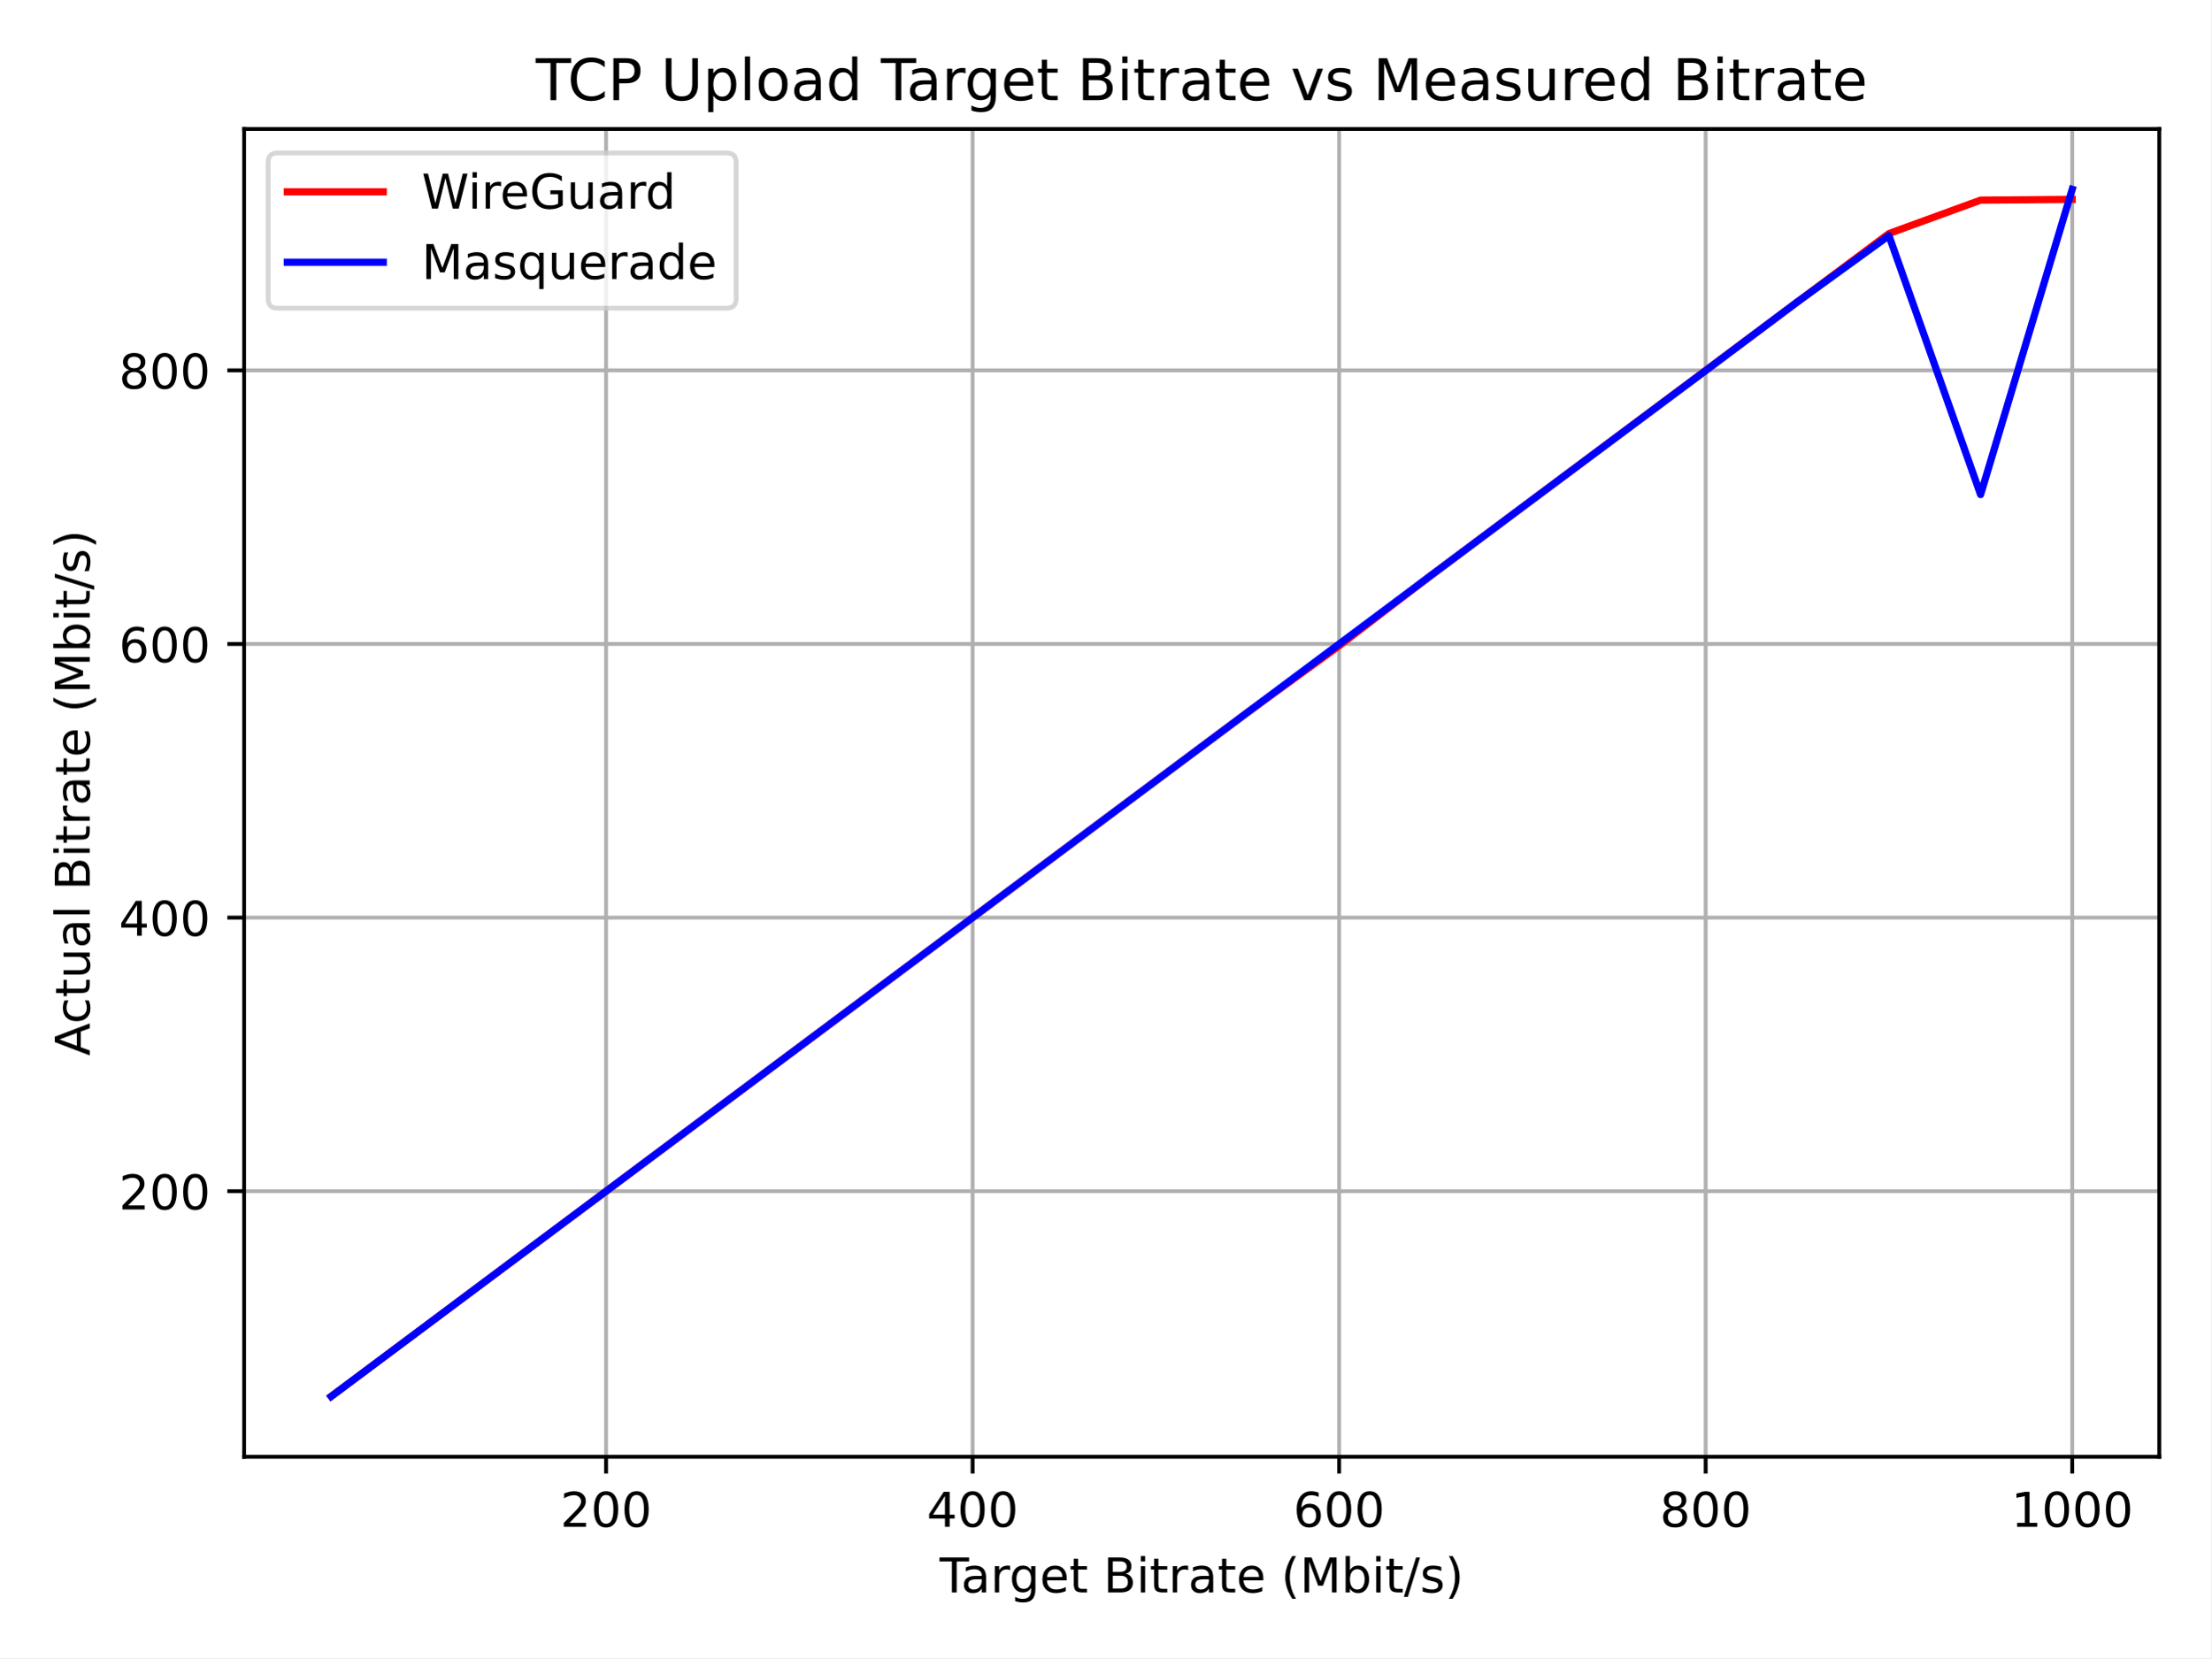
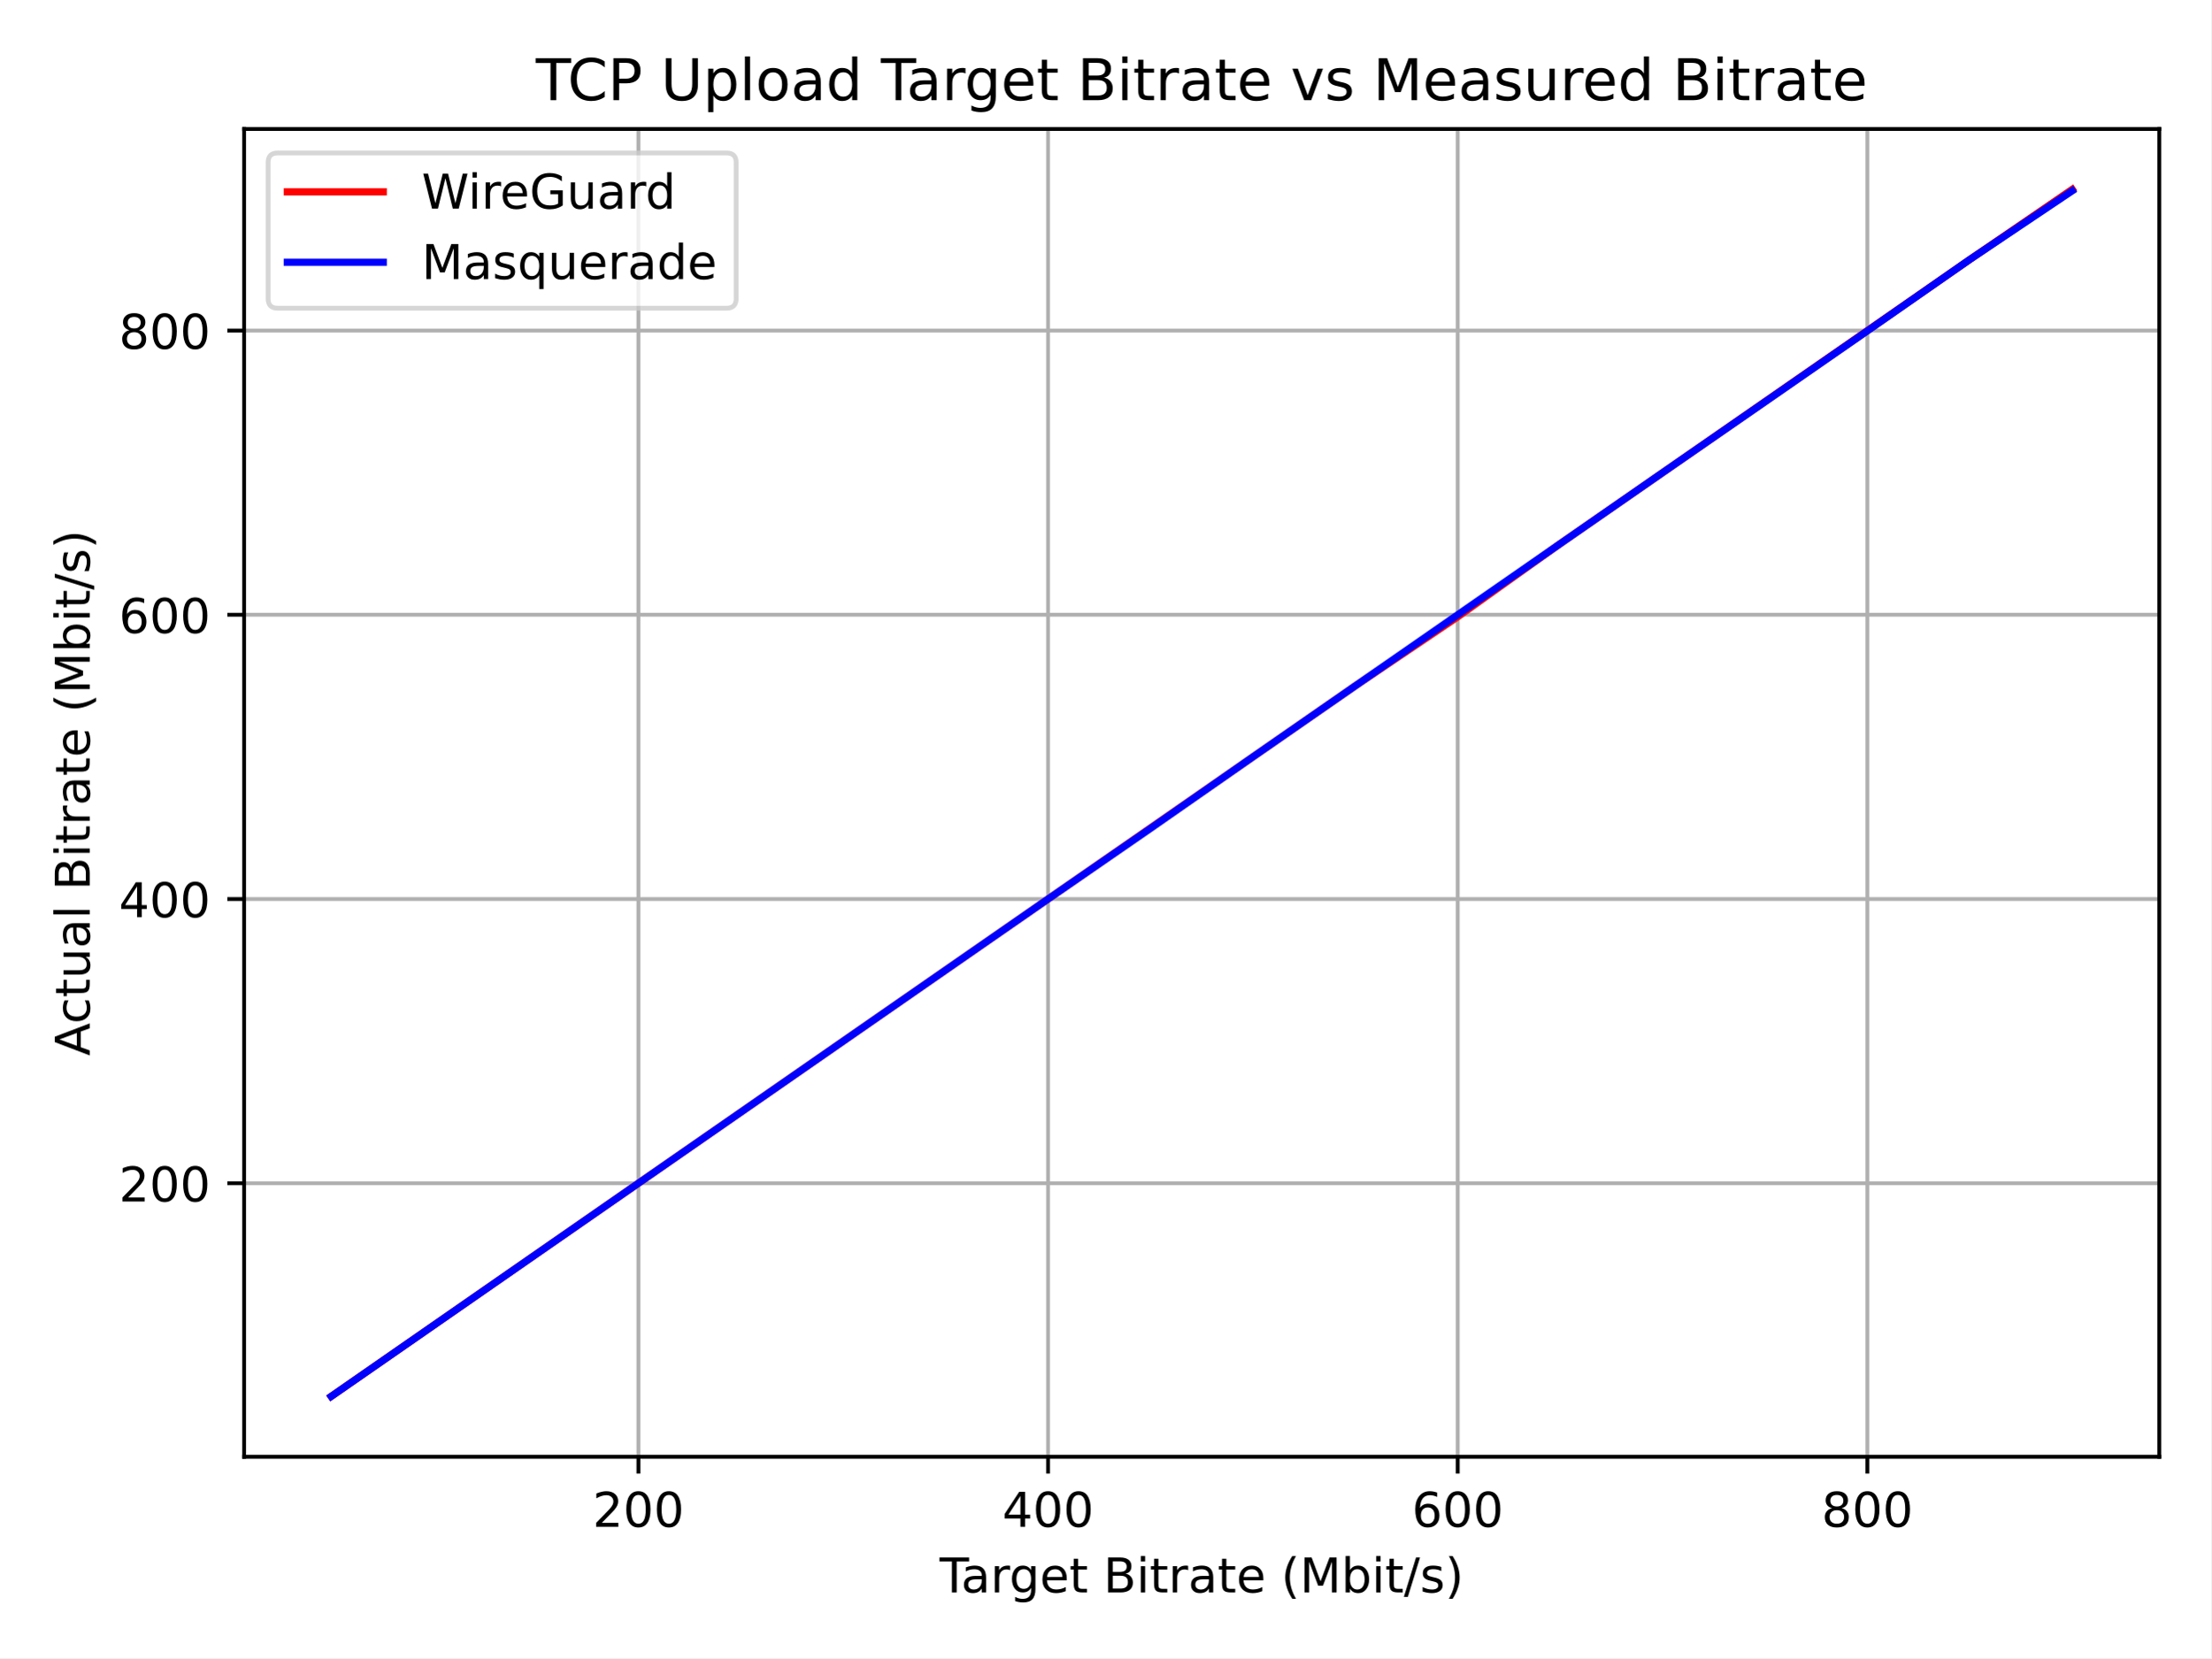
<svg xmlns="http://www.w3.org/2000/svg" xmlns:xlink="http://www.w3.org/1999/xlink" width="460.8pt" height="345.6pt" viewBox="0 0 460.8 345.6" version="1.1">
  <defs>
    <style type="text/css">*{stroke-linejoin: round; stroke-linecap: butt}</style>
  </defs>
  <g id="figure_1">
    <g id="patch_1">
      <path d="M 0 345.6  L 460.8 345.6  L 460.8 0  L 0 0  z " style="fill: #ffffff" />
    </g>
    <g id="axes_1">
      <g id="patch_2">
        <path d="M 50.87 303.64  L 450 303.64  L 450 26.88  L 50.87 26.88  z " style="fill: #ffffff" />
      </g>
      <g id="matplotlib.axis_1">
        <g id="xtick_1">
          <g id="line2d_1">
-             <path d="M 126.304 303.64  L 126.304 26.88  " clip-path="url(#p260651e586)" style="fill: none; stroke: #b0b0b0; stroke-width: 0.8; stroke-linecap: square" />
+             <path d="M 133.044 303.64  L 133.044 26.88  " clip-path="url(#p0a5cef1418)" style="fill: none; stroke: #b0b0b0; stroke-width: 0.8; stroke-linecap: square" />
          </g>
          <g id="line2d_2">
            <defs>
-               <path id="m552ebfde4e" d="M 0 0  L 0 3.5  " style="stroke: #000000; stroke-width: 0.8" />
-             </defs>
-             <g>
-               <use xlink:href="#m552ebfde4e" x="126.304" y="303.64" style="stroke: #000000; stroke-width: 0.8" />
+               <path id="me0d4c78395" d="M 0 0  L 0 3.5  " style="stroke: #000000; stroke-width: 0.8" />
+             </defs>
+             <g>
+               <use xlink:href="#me0d4c78395" x="133.044" y="303.64" style="stroke: #000000; stroke-width: 0.8" />
            </g>
          </g>
          <g id="text_1">
-             <g transform="translate(116.7599 318.2384) scale(0.1 -0.1)">
+             <g transform="translate(123.5001 318.2384) scale(0.1 -0.1)">
              <defs>
                <path id="DejaVuSans-32" d="M 1228 531  L 3431 531  L 3431 0  L 469 0  L 469 531  Q 828 903 1448 1529  Q 2069 2156 2228 2338  Q 2531 2678 2651 2914  Q 2772 3150 2772 3378  Q 2772 3750 2511 3984  Q 2250 4219 1831 4219  Q 1534 4219 1204 4116  Q 875 4013 500 3803  L 500 4441  Q 881 4594 1212 4672  Q 1544 4750 1819 4750  Q 2544 4750 2975 4387  Q 3406 4025 3406 3419  Q 3406 3131 3298 2873  Q 3191 2616 2906 2266  Q 2828 2175 2409 1742  Q 1991 1309 1228 531  z " transform="scale(0.015625)" />
                <path id="DejaVuSans-30" d="M 2034 4250  Q 1547 4250 1301 3770  Q 1056 3291 1056 2328  Q 1056 1369 1301 889  Q 1547 409 2034 409  Q 2525 409 2770 889  Q 3016 1369 3016 2328  Q 3016 3291 2770 3770  Q 2525 4250 2034 4250  z M 2034 4750  Q 2819 4750 3233 4129  Q 3647 3509 3647 2328  Q 3647 1150 3233 529  Q 2819 -91 2034 -91  Q 1250 -91 836 529  Q 422 1150 422 2328  Q 422 3509 836 4129  Q 1250 4750 2034 4750  z " transform="scale(0.015625)" />
              </defs>
              <use xlink:href="#DejaVuSans-32" />
              <use xlink:href="#DejaVuSans-30" x="63.623" />
              <use xlink:href="#DejaVuSans-30" x="127.246" />
            </g>
          </g>
        </g>
        <g id="xtick_2">
          <g id="line2d_3">
-             <path d="M 202.692 303.64  L 202.692 26.88  " clip-path="url(#p260651e586)" style="fill: none; stroke: #b0b0b0; stroke-width: 0.8; stroke-linecap: square" />
+             <path d="M 218.419 303.64  L 218.419 26.88  " clip-path="url(#p0a5cef1418)" style="fill: none; stroke: #b0b0b0; stroke-width: 0.8; stroke-linecap: square" />
          </g>
          <g id="line2d_4">
            <g>
-               <use xlink:href="#m552ebfde4e" x="202.692" y="303.64" style="stroke: #000000; stroke-width: 0.8" />
+               <use xlink:href="#me0d4c78395" x="218.419" y="303.64" style="stroke: #000000; stroke-width: 0.8" />
            </g>
          </g>
          <g id="text_2">
-             <g transform="translate(193.1484 318.2384) scale(0.1 -0.1)">
+             <g transform="translate(208.8755 318.2384) scale(0.1 -0.1)">
              <defs>
                <path id="DejaVuSans-34" d="M 2419 4116  L 825 1625  L 2419 1625  L 2419 4116  z M 2253 4666  L 3047 4666  L 3047 1625  L 3713 1625  L 3713 1100  L 3047 1100  L 3047 0  L 2419 0  L 2419 1100  L 313 1100  L 313 1709  L 2253 4666  z " transform="scale(0.015625)" />
              </defs>
              <use xlink:href="#DejaVuSans-34" />
              <use xlink:href="#DejaVuSans-30" x="63.623" />
              <use xlink:href="#DejaVuSans-30" x="127.246" />
            </g>
          </g>
        </g>
        <g id="xtick_3">
          <g id="line2d_5">
-             <path d="M 279.081 303.64  L 279.081 26.88  " clip-path="url(#p260651e586)" style="fill: none; stroke: #b0b0b0; stroke-width: 0.8; stroke-linecap: square" />
+             <path d="M 303.795 303.64  L 303.795 26.88  " clip-path="url(#p0a5cef1418)" style="fill: none; stroke: #b0b0b0; stroke-width: 0.8; stroke-linecap: square" />
          </g>
          <g id="line2d_6">
            <g>
-               <use xlink:href="#m552ebfde4e" x="279.081" y="303.64" style="stroke: #000000; stroke-width: 0.8" />
+               <use xlink:href="#me0d4c78395" x="303.795" y="303.64" style="stroke: #000000; stroke-width: 0.8" />
            </g>
          </g>
          <g id="text_3">
-             <g transform="translate(269.5369 318.2384) scale(0.1 -0.1)">
+             <g transform="translate(294.2509 318.2384) scale(0.1 -0.1)">
              <defs>
                <path id="DejaVuSans-36" d="M 2113 2584  Q 1688 2584 1439 2293  Q 1191 2003 1191 1497  Q 1191 994 1439 701  Q 1688 409 2113 409  Q 2538 409 2786 701  Q 3034 994 3034 1497  Q 3034 2003 2786 2293  Q 2538 2584 2113 2584  z M 3366 4563  L 3366 3988  Q 3128 4100 2886 4159  Q 2644 4219 2406 4219  Q 1781 4219 1451 3797  Q 1122 3375 1075 2522  Q 1259 2794 1537 2939  Q 1816 3084 2150 3084  Q 2853 3084 3261 2657  Q 3669 2231 3669 1497  Q 3669 778 3244 343  Q 2819 -91 2113 -91  Q 1303 -91 875 529  Q 447 1150 447 2328  Q 447 3434 972 4092  Q 1497 4750 2381 4750  Q 2619 4750 2861 4703  Q 3103 4656 3366 4563  z " transform="scale(0.015625)" />
              </defs>
              <use xlink:href="#DejaVuSans-36" />
              <use xlink:href="#DejaVuSans-30" x="63.623" />
              <use xlink:href="#DejaVuSans-30" x="127.246" />
            </g>
          </g>
        </g>
        <g id="xtick_4">
          <g id="line2d_7">
-             <path d="M 355.469 303.64  L 355.469 26.88  " clip-path="url(#p260651e586)" style="fill: none; stroke: #b0b0b0; stroke-width: 0.8; stroke-linecap: square" />
+             <path d="M 389.17 303.64  L 389.17 26.88  " clip-path="url(#p0a5cef1418)" style="fill: none; stroke: #b0b0b0; stroke-width: 0.8; stroke-linecap: square" />
          </g>
          <g id="line2d_8">
            <g>
-               <use xlink:href="#m552ebfde4e" x="355.469" y="303.64" style="stroke: #000000; stroke-width: 0.8" />
+               <use xlink:href="#me0d4c78395" x="389.17" y="303.64" style="stroke: #000000; stroke-width: 0.8" />
            </g>
          </g>
          <g id="text_4">
-             <g transform="translate(345.9255 318.2384) scale(0.1 -0.1)">
+             <g transform="translate(379.6263 318.2384) scale(0.1 -0.1)">
              <defs>
                <path id="DejaVuSans-38" d="M 2034 2216  Q 1584 2216 1326 1975  Q 1069 1734 1069 1313  Q 1069 891 1326 650  Q 1584 409 2034 409  Q 2484 409 2743 651  Q 3003 894 3003 1313  Q 3003 1734 2745 1975  Q 2488 2216 2034 2216  z M 1403 2484  Q 997 2584 770 2862  Q 544 3141 544 3541  Q 544 4100 942 4425  Q 1341 4750 2034 4750  Q 2731 4750 3128 4425  Q 3525 4100 3525 3541  Q 3525 3141 3298 2862  Q 3072 2584 2669 2484  Q 3125 2378 3379 2068  Q 3634 1759 3634 1313  Q 3634 634 3220 271  Q 2806 -91 2034 -91  Q 1263 -91 848 271  Q 434 634 434 1313  Q 434 1759 690 2068  Q 947 2378 1403 2484  z M 1172 3481  Q 1172 3119 1398 2916  Q 1625 2713 2034 2713  Q 2441 2713 2670 2916  Q 2900 3119 2900 3481  Q 2900 3844 2670 4047  Q 2441 4250 2034 4250  Q 1625 4250 1398 4047  Q 1172 3844 1172 3481  z " transform="scale(0.015625)" />
              </defs>
              <use xlink:href="#DejaVuSans-38" />
              <use xlink:href="#DejaVuSans-30" x="63.623" />
              <use xlink:href="#DejaVuSans-30" x="127.246" />
            </g>
          </g>
        </g>
-         <g id="xtick_5">
-           <g id="line2d_9">
-             <path d="M 431.858 303.64  L 431.858 26.88  " clip-path="url(#p260651e586)" style="fill: none; stroke: #b0b0b0; stroke-width: 0.8; stroke-linecap: square" />
-           </g>
-           <g id="line2d_10">
-             <g>
-               <use xlink:href="#m552ebfde4e" x="431.858" y="303.64" style="stroke: #000000; stroke-width: 0.8" />
-             </g>
-           </g>
-           <g id="text_5">
-             <g transform="translate(419.1327 318.2384) scale(0.1 -0.1)">
-               <defs>
-                 <path id="DejaVuSans-31" d="M 794 531  L 1825 531  L 1825 4091  L 703 3866  L 703 4441  L 1819 4666  L 2450 4666  L 2450 531  L 3481 531  L 3481 0  L 794 0  L 794 531  z " transform="scale(0.015625)" />
-               </defs>
-               <use xlink:href="#DejaVuSans-31" />
-               <use xlink:href="#DejaVuSans-30" x="63.623" />
-               <use xlink:href="#DejaVuSans-30" x="127.246" />
-               <use xlink:href="#DejaVuSans-30" x="190.869" />
-             </g>
-           </g>
-         </g>
-         <g id="text_6">
+         <g id="text_5">
          <g transform="translate(195.8209 331.9166) scale(0.1 -0.1)">
            <defs>
              <path id="DejaVuSans-54" d="M -19 4666  L 3928 4666  L 3928 4134  L 2272 4134  L 2272 0  L 1638 0  L 1638 4134  L -19 4134  L -19 4666  z " transform="scale(0.015625)" />
              <path id="DejaVuSans-61" d="M 2194 1759  Q 1497 1759 1228 1600  Q 959 1441 959 1056  Q 959 750 1161 570  Q 1363 391 1709 391  Q 2188 391 2477 730  Q 2766 1069 2766 1631  L 2766 1759  L 2194 1759  z M 3341 1997  L 3341 0  L 2766 0  L 2766 531  Q 2569 213 2275 61  Q 1981 -91 1556 -91  Q 1019 -91 701 211  Q 384 513 384 1019  Q 384 1609 779 1909  Q 1175 2209 1959 2209  L 2766 2209  L 2766 2266  Q 2766 2663 2505 2880  Q 2244 3097 1772 3097  Q 1472 3097 1187 3025  Q 903 2953 641 2809  L 641 3341  Q 956 3463 1253 3523  Q 1550 3584 1831 3584  Q 2591 3584 2966 3190  Q 3341 2797 3341 1997  z " transform="scale(0.015625)" />
              <path id="DejaVuSans-72" d="M 2631 2963  Q 2534 3019 2420 3045  Q 2306 3072 2169 3072  Q 1681 3072 1420 2755  Q 1159 2438 1159 1844  L 1159 0  L 581 0  L 581 3500  L 1159 3500  L 1159 2956  Q 1341 3275 1631 3429  Q 1922 3584 2338 3584  Q 2397 3584 2469 3576  Q 2541 3569 2628 3553  L 2631 2963  z " transform="scale(0.015625)" />
              <path id="DejaVuSans-67" d="M 2906 1791  Q 2906 2416 2648 2759  Q 2391 3103 1925 3103  Q 1463 3103 1205 2759  Q 947 2416 947 1791  Q 947 1169 1205 825  Q 1463 481 1925 481  Q 2391 481 2648 825  Q 2906 1169 2906 1791  z M 3481 434  Q 3481 -459 3084 -895  Q 2688 -1331 1869 -1331  Q 1566 -1331 1297 -1286  Q 1028 -1241 775 -1147  L 775 -588  Q 1028 -725 1275 -790  Q 1522 -856 1778 -856  Q 2344 -856 2625 -561  Q 2906 -266 2906 331  L 2906 616  Q 2728 306 2450 153  Q 2172 0 1784 0  Q 1141 0 747 490  Q 353 981 353 1791  Q 353 2603 747 3093  Q 1141 3584 1784 3584  Q 2172 3584 2450 3431  Q 2728 3278 2906 2969  L 2906 3500  L 3481 3500  L 3481 434  z " transform="scale(0.015625)" />
              <path id="DejaVuSans-65" d="M 3597 1894  L 3597 1613  L 953 1613  Q 991 1019 1311 708  Q 1631 397 2203 397  Q 2534 397 2845 478  Q 3156 559 3463 722  L 3463 178  Q 3153 47 2828 -22  Q 2503 -91 2169 -91  Q 1331 -91 842 396  Q 353 884 353 1716  Q 353 2575 817 3079  Q 1281 3584 2069 3584  Q 2775 3584 3186 3129  Q 3597 2675 3597 1894  z M 3022 2063  Q 3016 2534 2758 2815  Q 2500 3097 2075 3097  Q 1594 3097 1305 2825  Q 1016 2553 972 2059  L 3022 2063  z " transform="scale(0.015625)" />
              <path id="DejaVuSans-74" d="M 1172 4494  L 1172 3500  L 2356 3500  L 2356 3053  L 1172 3053  L 1172 1153  Q 1172 725 1289 603  Q 1406 481 1766 481  L 2356 481  L 2356 0  L 1766 0  Q 1100 0 847 248  Q 594 497 594 1153  L 594 3053  L 172 3053  L 172 3500  L 594 3500  L 594 4494  L 1172 4494  z " transform="scale(0.015625)" />
              <path id="DejaVuSans-20" transform="scale(0.015625)" />
              <path id="DejaVuSans-42" d="M 1259 2228  L 1259 519  L 2272 519  Q 2781 519 3026 730  Q 3272 941 3272 1375  Q 3272 1813 3026 2020  Q 2781 2228 2272 2228  L 1259 2228  z M 1259 4147  L 1259 2741  L 2194 2741  Q 2656 2741 2882 2914  Q 3109 3088 3109 3444  Q 3109 3797 2882 3972  Q 2656 4147 2194 4147  L 1259 4147  z M 628 4666  L 2241 4666  Q 2963 4666 3353 4366  Q 3744 4066 3744 3513  Q 3744 3084 3544 2831  Q 3344 2578 2956 2516  Q 3422 2416 3680 2098  Q 3938 1781 3938 1306  Q 3938 681 3513 340  Q 3088 0 2303 0  L 628 0  L 628 4666  z " transform="scale(0.015625)" />
              <path id="DejaVuSans-69" d="M 603 3500  L 1178 3500  L 1178 0  L 603 0  L 603 3500  z M 603 4863  L 1178 4863  L 1178 4134  L 603 4134  L 603 4863  z " transform="scale(0.015625)" />
              <path id="DejaVuSans-28" d="M 1984 4856  Q 1566 4138 1362 3434  Q 1159 2731 1159 2009  Q 1159 1288 1364 580  Q 1569 -128 1984 -844  L 1484 -844  Q 1016 -109 783 600  Q 550 1309 550 2009  Q 550 2706 781 3412  Q 1013 4119 1484 4856  L 1984 4856  z " transform="scale(0.015625)" />
              <path id="DejaVuSans-4d" d="M 628 4666  L 1569 4666  L 2759 1491  L 3956 4666  L 4897 4666  L 4897 0  L 4281 0  L 4281 4097  L 3078 897  L 2444 897  L 1241 4097  L 1241 0  L 628 0  L 628 4666  z " transform="scale(0.015625)" />
              <path id="DejaVuSans-62" d="M 3116 1747  Q 3116 2381 2855 2742  Q 2594 3103 2138 3103  Q 1681 3103 1420 2742  Q 1159 2381 1159 1747  Q 1159 1113 1420 752  Q 1681 391 2138 391  Q 2594 391 2855 752  Q 3116 1113 3116 1747  z M 1159 2969  Q 1341 3281 1617 3432  Q 1894 3584 2278 3584  Q 2916 3584 3314 3078  Q 3713 2572 3713 1747  Q 3713 922 3314 415  Q 2916 -91 2278 -91  Q 1894 -91 1617 61  Q 1341 213 1159 525  L 1159 0  L 581 0  L 581 4863  L 1159 4863  L 1159 2969  z " transform="scale(0.015625)" />
              <path id="DejaVuSans-2f" d="M 1625 4666  L 2156 4666  L 531 -594  L 0 -594  L 1625 4666  z " transform="scale(0.015625)" />
              <path id="DejaVuSans-73" d="M 2834 3397  L 2834 2853  Q 2591 2978 2328 3040  Q 2066 3103 1784 3103  Q 1356 3103 1142 2972  Q 928 2841 928 2578  Q 928 2378 1081 2264  Q 1234 2150 1697 2047  L 1894 2003  Q 2506 1872 2764 1633  Q 3022 1394 3022 966  Q 3022 478 2636 193  Q 2250 -91 1575 -91  Q 1294 -91 989 -36  Q 684 19 347 128  L 347 722  Q 666 556 975 473  Q 1284 391 1588 391  Q 1994 391 2212 530  Q 2431 669 2431 922  Q 2431 1156 2273 1281  Q 2116 1406 1581 1522  L 1381 1569  Q 847 1681 609 1914  Q 372 2147 372 2553  Q 372 3047 722 3315  Q 1072 3584 1716 3584  Q 2034 3584 2315 3537  Q 2597 3491 2834 3397  z " transform="scale(0.015625)" />
              <path id="DejaVuSans-29" d="M 513 4856  L 1013 4856  Q 1481 4119 1714 3412  Q 1947 2706 1947 2009  Q 1947 1309 1714 600  Q 1481 -109 1013 -844  L 513 -844  Q 928 -128 1133 580  Q 1338 1288 1338 2009  Q 1338 2731 1133 3434  Q 928 4138 513 4856  z " transform="scale(0.015625)" />
            </defs>
            <use xlink:href="#DejaVuSans-54" />
            <use xlink:href="#DejaVuSans-61" x="44.584" />
            <use xlink:href="#DejaVuSans-72" x="105.863" />
            <use xlink:href="#DejaVuSans-67" x="145.227" />
            <use xlink:href="#DejaVuSans-65" x="208.703" />
            <use xlink:href="#DejaVuSans-74" x="270.227" />
            <use xlink:href="#DejaVuSans-20" x="309.436" />
            <use xlink:href="#DejaVuSans-42" x="341.223" />
            <use xlink:href="#DejaVuSans-69" x="409.826" />
            <use xlink:href="#DejaVuSans-74" x="437.609" />
            <use xlink:href="#DejaVuSans-72" x="476.818" />
            <use xlink:href="#DejaVuSans-61" x="517.932" />
            <use xlink:href="#DejaVuSans-74" x="579.211" />
            <use xlink:href="#DejaVuSans-65" x="618.42" />
            <use xlink:href="#DejaVuSans-20" x="679.943" />
            <use xlink:href="#DejaVuSans-28" x="711.73" />
            <use xlink:href="#DejaVuSans-4d" x="750.744" />
            <use xlink:href="#DejaVuSans-62" x="837.023" />
            <use xlink:href="#DejaVuSans-69" x="900.5" />
            <use xlink:href="#DejaVuSans-74" x="928.283" />
            <use xlink:href="#DejaVuSans-2f" x="967.492" />
            <use xlink:href="#DejaVuSans-73" x="1001.184" />
            <use xlink:href="#DejaVuSans-29" x="1053.283" />
          </g>
        </g>
      </g>
      <g id="matplotlib.axis_2">
        <g id="ytick_1">
+           <g id="line2d_9">
+             <path d="M 50.87 246.626  L 450 246.626  " clip-path="url(#p0a5cef1418)" style="fill: none; stroke: #b0b0b0; stroke-width: 0.8; stroke-linecap: square" />
+           </g>
+           <g id="line2d_10">
+             <defs>
+               <path id="mf04deb8ec0" d="M 0 0  L -3.5 0  " style="stroke: #000000; stroke-width: 0.8" />
+             </defs>
+             <g>
+               <use xlink:href="#mf04deb8ec0" x="50.87" y="246.626" style="stroke: #000000; stroke-width: 0.8" />
+             </g>
+           </g>
+           <g id="text_6">
+             <g transform="translate(24.7825 250.4249) scale(0.1 -0.1)">
+               <use xlink:href="#DejaVuSans-32" />
+               <use xlink:href="#DejaVuSans-30" x="63.623" />
+               <use xlink:href="#DejaVuSans-30" x="127.246" />
+             </g>
+           </g>
+         </g>
+         <g id="ytick_2">
          <g id="line2d_11">
-             <path d="M 50.87 248.286  L 450 248.286  " clip-path="url(#p260651e586)" style="fill: none; stroke: #b0b0b0; stroke-width: 0.8; stroke-linecap: square" />
+             <path d="M 50.87 187.381  L 450 187.381  " clip-path="url(#p0a5cef1418)" style="fill: none; stroke: #b0b0b0; stroke-width: 0.8; stroke-linecap: square" />
          </g>
          <g id="line2d_12">
-             <defs>
-               <path id="m6e4b599447" d="M 0 0  L -3.5 0  " style="stroke: #000000; stroke-width: 0.8" />
-             </defs>
-             <g>
-               <use xlink:href="#m6e4b599447" x="50.87" y="248.286" style="stroke: #000000; stroke-width: 0.8" />
+             <g>
+               <use xlink:href="#mf04deb8ec0" x="50.87" y="187.381" style="stroke: #000000; stroke-width: 0.8" />
            </g>
          </g>
          <g id="text_7">
-             <g transform="translate(24.7825 252.0848) scale(0.1 -0.1)">
-               <use xlink:href="#DejaVuSans-32" />
-               <use xlink:href="#DejaVuSans-30" x="63.623" />
-               <use xlink:href="#DejaVuSans-30" x="127.246" />
-             </g>
-           </g>
-         </g>
-         <g id="ytick_2">
+             <g transform="translate(24.7825 191.1798) scale(0.1 -0.1)">
+               <use xlink:href="#DejaVuSans-34" />
+               <use xlink:href="#DejaVuSans-30" x="63.623" />
+               <use xlink:href="#DejaVuSans-30" x="127.246" />
+             </g>
+           </g>
+         </g>
+         <g id="ytick_3">
          <g id="line2d_13">
-             <path d="M 50.87 191.253  L 450 191.253  " clip-path="url(#p260651e586)" style="fill: none; stroke: #b0b0b0; stroke-width: 0.8; stroke-linecap: square" />
+             <path d="M 50.87 128.135  L 450 128.135  " clip-path="url(#p0a5cef1418)" style="fill: none; stroke: #b0b0b0; stroke-width: 0.8; stroke-linecap: square" />
          </g>
          <g id="line2d_14">
            <g>
-               <use xlink:href="#m6e4b599447" x="50.87" y="191.253" style="stroke: #000000; stroke-width: 0.8" />
+               <use xlink:href="#mf04deb8ec0" x="50.87" y="128.135" style="stroke: #000000; stroke-width: 0.8" />
            </g>
          </g>
          <g id="text_8">
-             <g transform="translate(24.7825 195.0525) scale(0.1 -0.1)">
-               <use xlink:href="#DejaVuSans-34" />
-               <use xlink:href="#DejaVuSans-30" x="63.623" />
-               <use xlink:href="#DejaVuSans-30" x="127.246" />
-             </g>
-           </g>
-         </g>
-         <g id="ytick_3">
+             <g transform="translate(24.7825 131.9346) scale(0.1 -0.1)">
+               <use xlink:href="#DejaVuSans-36" />
+               <use xlink:href="#DejaVuSans-30" x="63.623" />
+               <use xlink:href="#DejaVuSans-30" x="127.246" />
+             </g>
+           </g>
+         </g>
+         <g id="ytick_4">
          <g id="line2d_15">
-             <path d="M 50.87 134.221  L 450 134.221  " clip-path="url(#p260651e586)" style="fill: none; stroke: #b0b0b0; stroke-width: 0.8; stroke-linecap: square" />
+             <path d="M 50.87 68.89  L 450 68.89  " clip-path="url(#p0a5cef1418)" style="fill: none; stroke: #b0b0b0; stroke-width: 0.8; stroke-linecap: square" />
          </g>
          <g id="line2d_16">
            <g>
-               <use xlink:href="#m6e4b599447" x="50.87" y="134.221" style="stroke: #000000; stroke-width: 0.8" />
+               <use xlink:href="#mf04deb8ec0" x="50.87" y="68.89" style="stroke: #000000; stroke-width: 0.8" />
            </g>
          </g>
          <g id="text_9">
-             <g transform="translate(24.7825 138.0202) scale(0.1 -0.1)">
-               <use xlink:href="#DejaVuSans-36" />
-               <use xlink:href="#DejaVuSans-30" x="63.623" />
-               <use xlink:href="#DejaVuSans-30" x="127.246" />
-             </g>
-           </g>
-         </g>
-         <g id="ytick_4">
-           <g id="line2d_17">
-             <path d="M 50.87 77.189  L 450 77.189  " clip-path="url(#p260651e586)" style="fill: none; stroke: #b0b0b0; stroke-width: 0.8; stroke-linecap: square" />
-           </g>
-           <g id="line2d_18">
-             <g>
-               <use xlink:href="#m6e4b599447" x="50.87" y="77.189" style="stroke: #000000; stroke-width: 0.8" />
-             </g>
-           </g>
-           <g id="text_10">
-             <g transform="translate(24.7825 80.98789) scale(0.1 -0.1)">
+             <g transform="translate(24.7825 72.68948) scale(0.1 -0.1)">
              <use xlink:href="#DejaVuSans-38" />
              <use xlink:href="#DejaVuSans-30" x="63.623" />
              <use xlink:href="#DejaVuSans-30" x="127.246" />
            </g>
          </g>
        </g>
-         <g id="text_11">
+         <g id="text_10">
          <g transform="translate(18.70281 220.0662) rotate(-90) scale(0.1 -0.1)">
            <defs>
              <path id="DejaVuSans-41" d="M 2188 4044  L 1331 1722  L 3047 1722  L 2188 4044  z M 1831 4666  L 2547 4666  L 4325 0  L 3669 0  L 3244 1197  L 1141 1197  L 716 0  L 50 0  L 1831 4666  z " transform="scale(0.015625)" />
              <path id="DejaVuSans-63" d="M 3122 3366  L 3122 2828  Q 2878 2963 2633 3030  Q 2388 3097 2138 3097  Q 1578 3097 1268 2742  Q 959 2388 959 1747  Q 959 1106 1268 751  Q 1578 397 2138 397  Q 2388 397 2633 464  Q 2878 531 3122 666  L 3122 134  Q 2881 22 2623 -34  Q 2366 -91 2075 -91  Q 1284 -91 818 406  Q 353 903 353 1747  Q 353 2603 823 3093  Q 1294 3584 2113 3584  Q 2378 3584 2631 3529  Q 2884 3475 3122 3366  z " transform="scale(0.015625)" />
              <path id="DejaVuSans-75" d="M 544 1381  L 544 3500  L 1119 3500  L 1119 1403  Q 1119 906 1312 657  Q 1506 409 1894 409  Q 2359 409 2629 706  Q 2900 1003 2900 1516  L 2900 3500  L 3475 3500  L 3475 0  L 2900 0  L 2900 538  Q 2691 219 2414 64  Q 2138 -91 1772 -91  Q 1169 -91 856 284  Q 544 659 544 1381  z M 1991 3584  L 1991 3584  z " transform="scale(0.015625)" />
              <path id="DejaVuSans-6c" d="M 603 4863  L 1178 4863  L 1178 0  L 603 0  L 603 4863  z " transform="scale(0.015625)" />
            </defs>
            <use xlink:href="#DejaVuSans-41" />
            <use xlink:href="#DejaVuSans-63" x="66.658" />
            <use xlink:href="#DejaVuSans-74" x="121.639" />
            <use xlink:href="#DejaVuSans-75" x="160.848" />
            <use xlink:href="#DejaVuSans-61" x="224.227" />
            <use xlink:href="#DejaVuSans-6c" x="285.506" />
            <use xlink:href="#DejaVuSans-20" x="313.289" />
            <use xlink:href="#DejaVuSans-42" x="345.076" />
            <use xlink:href="#DejaVuSans-69" x="413.68" />
            <use xlink:href="#DejaVuSans-74" x="441.463" />
            <use xlink:href="#DejaVuSans-72" x="480.672" />
            <use xlink:href="#DejaVuSans-61" x="521.785" />
            <use xlink:href="#DejaVuSans-74" x="583.064" />
            <use xlink:href="#DejaVuSans-65" x="622.273" />
            <use xlink:href="#DejaVuSans-20" x="683.797" />
            <use xlink:href="#DejaVuSans-28" x="715.584" />
            <use xlink:href="#DejaVuSans-4d" x="754.598" />
            <use xlink:href="#DejaVuSans-62" x="840.877" />
            <use xlink:href="#DejaVuSans-69" x="904.354" />
            <use xlink:href="#DejaVuSans-74" x="932.137" />
            <use xlink:href="#DejaVuSans-2f" x="971.346" />
            <use xlink:href="#DejaVuSans-73" x="1005.037" />
            <use xlink:href="#DejaVuSans-29" x="1057.137" />
          </g>
        </g>
      </g>
-       <g id="line2d_19">
-         <path d="M 69.012 291.06  L 88.109 276.802  L 107.207 262.539  L 126.304 248.286  L 145.401 234.028  L 164.498 219.765  L 183.595 205.512  L 202.692 191.254  L 221.789 176.992  L 240.886 162.739  L 259.984 148.481  L 279.081 134.613  L 298.178 119.965  L 317.275 105.707  L 336.372 91.444  L 355.469 77.191  L 374.566 62.933  L 393.663 48.673  L 412.761 41.708  L 431.858 41.549  " clip-path="url(#p260651e586)" style="fill: none; stroke: #ff0000; stroke-width: 1.5; stroke-linecap: square" />
-       </g>
-       <g id="line2d_20">
-         <path d="M 69.012 291.06  L 88.109 276.802  L 107.207 262.539  L 126.304 248.286  L 145.401 234.028  L 164.498 219.765  L 183.595 205.512  L 202.692 191.254  L 221.789 176.992  L 240.886 162.739  L 259.984 148.481  L 279.081 134.218  L 298.178 119.965  L 317.275 105.707  L 336.372 91.483  L 355.469 77.245  L 374.566 62.933  L 393.663 49.107  L 412.761 103.086  L 431.858 39.46  " clip-path="url(#p260651e586)" style="fill: none; stroke: #0000ff; stroke-width: 1.5; stroke-linecap: square" />
+       <g id="line2d_17">
+         <path d="M 69.012 291.06  L 90.356 276.249  L 111.7 261.433  L 133.044 246.626  L 154.388 231.815  L 175.732 217.001  L 197.075 202.191  L 218.419 187.384  L 239.763 172.567  L 261.107 157.761  L 282.451 142.95  L 303.795 128.557  L 325.138 113.322  L 346.482 98.522  L 367.826 83.7  L 389.17 68.891  L 410.514 54.082  L 431.858 39.46  " clip-path="url(#p0a5cef1418)" style="fill: none; stroke: #ff0000; stroke-width: 1.5; stroke-linecap: square" />
+       </g>
+       <g id="line2d_18">
+         <path d="M 69.012 291.06  L 90.356 276.249  L 111.7 261.435  L 133.044 246.624  L 154.388 231.817  L 175.732 217.001  L 197.075 202.19  L 218.419 187.382  L 239.763 172.659  L 261.107 157.758  L 282.451 142.947  L 303.795 128.133  L 325.138 113.324  L 346.482 98.514  L 367.826 83.755  L 389.17 68.958  L 410.514 54.08  L 431.858 39.766  " clip-path="url(#p0a5cef1418)" style="fill: none; stroke: #0000ff; stroke-width: 1.5; stroke-linecap: square" />
      </g>
      <g id="patch_3">
        <path d="M 50.87 303.64  L 50.87 26.88  " style="fill: none; stroke: #000000; stroke-width: 0.8; stroke-linejoin: miter; stroke-linecap: square" />
      </g>
      <g id="patch_4">
        <path d="M 450 303.64  L 450 26.88  " style="fill: none; stroke: #000000; stroke-width: 0.8; stroke-linejoin: miter; stroke-linecap: square" />
      </g>
      <g id="patch_5">
        <path d="M 50.87 303.64  L 450 303.64  " style="fill: none; stroke: #000000; stroke-width: 0.8; stroke-linejoin: miter; stroke-linecap: square" />
      </g>
      <g id="patch_6">
        <path d="M 50.87 26.88  L 450 26.88  " style="fill: none; stroke: #000000; stroke-width: 0.8; stroke-linejoin: miter; stroke-linecap: square" />
      </g>
-       <g id="text_12">
+       <g id="text_11">
        <g transform="translate(111.6541 20.88) scale(0.12 -0.12)">
          <defs>
            <path id="DejaVuSans-43" d="M 4122 4306  L 4122 3641  Q 3803 3938 3442 4084  Q 3081 4231 2675 4231  Q 1875 4231 1450 3742  Q 1025 3253 1025 2328  Q 1025 1406 1450 917  Q 1875 428 2675 428  Q 3081 428 3442 575  Q 3803 722 4122 1019  L 4122 359  Q 3791 134 3420 21  Q 3050 -91 2638 -91  Q 1578 -91 968 557  Q 359 1206 359 2328  Q 359 3453 968 4101  Q 1578 4750 2638 4750  Q 3056 4750 3426 4639  Q 3797 4528 4122 4306  z " transform="scale(0.015625)" />
            <path id="DejaVuSans-50" d="M 1259 4147  L 1259 2394  L 2053 2394  Q 2494 2394 2734 2622  Q 2975 2850 2975 3272  Q 2975 3691 2734 3919  Q 2494 4147 2053 4147  L 1259 4147  z M 628 4666  L 2053 4666  Q 2838 4666 3239 4311  Q 3641 3956 3641 3272  Q 3641 2581 3239 2228  Q 2838 1875 2053 1875  L 1259 1875  L 1259 0  L 628 0  L 628 4666  z " transform="scale(0.015625)" />
            <path id="DejaVuSans-55" d="M 556 4666  L 1191 4666  L 1191 1831  Q 1191 1081 1462 751  Q 1734 422 2344 422  Q 2950 422 3222 751  Q 3494 1081 3494 1831  L 3494 4666  L 4128 4666  L 4128 1753  Q 4128 841 3676 375  Q 3225 -91 2344 -91  Q 1459 -91 1007 375  Q 556 841 556 1753  L 556 4666  z " transform="scale(0.015625)" />
            <path id="DejaVuSans-70" d="M 1159 525  L 1159 -1331  L 581 -1331  L 581 3500  L 1159 3500  L 1159 2969  Q 1341 3281 1617 3432  Q 1894 3584 2278 3584  Q 2916 3584 3314 3078  Q 3713 2572 3713 1747  Q 3713 922 3314 415  Q 2916 -91 2278 -91  Q 1894 -91 1617 61  Q 1341 213 1159 525  z M 3116 1747  Q 3116 2381 2855 2742  Q 2594 3103 2138 3103  Q 1681 3103 1420 2742  Q 1159 2381 1159 1747  Q 1159 1113 1420 752  Q 1681 391 2138 391  Q 2594 391 2855 752  Q 3116 1113 3116 1747  z " transform="scale(0.015625)" />
            <path id="DejaVuSans-6f" d="M 1959 3097  Q 1497 3097 1228 2736  Q 959 2375 959 1747  Q 959 1119 1226 758  Q 1494 397 1959 397  Q 2419 397 2687 759  Q 2956 1122 2956 1747  Q 2956 2369 2687 2733  Q 2419 3097 1959 3097  z M 1959 3584  Q 2709 3584 3137 3096  Q 3566 2609 3566 1747  Q 3566 888 3137 398  Q 2709 -91 1959 -91  Q 1206 -91 779 398  Q 353 888 353 1747  Q 353 2609 779 3096  Q 1206 3584 1959 3584  z " transform="scale(0.015625)" />
            <path id="DejaVuSans-64" d="M 2906 2969  L 2906 4863  L 3481 4863  L 3481 0  L 2906 0  L 2906 525  Q 2725 213 2448 61  Q 2172 -91 1784 -91  Q 1150 -91 751 415  Q 353 922 353 1747  Q 353 2572 751 3078  Q 1150 3584 1784 3584  Q 2172 3584 2448 3432  Q 2725 3281 2906 2969  z M 947 1747  Q 947 1113 1208 752  Q 1469 391 1925 391  Q 2381 391 2643 752  Q 2906 1113 2906 1747  Q 2906 2381 2643 2742  Q 2381 3103 1925 3103  Q 1469 3103 1208 2742  Q 947 2381 947 1747  z " transform="scale(0.015625)" />
            <path id="DejaVuSans-76" d="M 191 3500  L 800 3500  L 1894 563  L 2988 3500  L 3597 3500  L 2284 0  L 1503 0  L 191 3500  z " transform="scale(0.015625)" />
          </defs>
          <use xlink:href="#DejaVuSans-54" />
          <use xlink:href="#DejaVuSans-43" x="55.209" />
          <use xlink:href="#DejaVuSans-50" x="125.033" />
          <use xlink:href="#DejaVuSans-20" x="185.336" />
          <use xlink:href="#DejaVuSans-55" x="217.123" />
          <use xlink:href="#DejaVuSans-70" x="290.316" />
          <use xlink:href="#DejaVuSans-6c" x="353.793" />
          <use xlink:href="#DejaVuSans-6f" x="381.576" />
          <use xlink:href="#DejaVuSans-61" x="442.758" />
          <use xlink:href="#DejaVuSans-64" x="504.037" />
          <use xlink:href="#DejaVuSans-20" x="567.514" />
          <use xlink:href="#DejaVuSans-54" x="599.301" />
          <use xlink:href="#DejaVuSans-61" x="643.885" />
          <use xlink:href="#DejaVuSans-72" x="705.164" />
          <use xlink:href="#DejaVuSans-67" x="744.527" />
          <use xlink:href="#DejaVuSans-65" x="808.004" />
          <use xlink:href="#DejaVuSans-74" x="869.527" />
          <use xlink:href="#DejaVuSans-20" x="908.736" />
          <use xlink:href="#DejaVuSans-42" x="940.523" />
          <use xlink:href="#DejaVuSans-69" x="1009.127" />
          <use xlink:href="#DejaVuSans-74" x="1036.91" />
          <use xlink:href="#DejaVuSans-72" x="1076.119" />
          <use xlink:href="#DejaVuSans-61" x="1117.232" />
          <use xlink:href="#DejaVuSans-74" x="1178.512" />
          <use xlink:href="#DejaVuSans-65" x="1217.721" />
          <use xlink:href="#DejaVuSans-20" x="1279.244" />
          <use xlink:href="#DejaVuSans-76" x="1311.031" />
          <use xlink:href="#DejaVuSans-73" x="1370.211" />
          <use xlink:href="#DejaVuSans-20" x="1422.311" />
          <use xlink:href="#DejaVuSans-4d" x="1454.098" />
          <use xlink:href="#DejaVuSans-65" x="1540.377" />
          <use xlink:href="#DejaVuSans-61" x="1601.9" />
          <use xlink:href="#DejaVuSans-73" x="1663.18" />
          <use xlink:href="#DejaVuSans-75" x="1715.279" />
          <use xlink:href="#DejaVuSans-72" x="1778.658" />
          <use xlink:href="#DejaVuSans-65" x="1817.521" />
          <use xlink:href="#DejaVuSans-64" x="1879.045" />
          <use xlink:href="#DejaVuSans-20" x="1942.521" />
          <use xlink:href="#DejaVuSans-42" x="1974.309" />
          <use xlink:href="#DejaVuSans-69" x="2042.912" />
          <use xlink:href="#DejaVuSans-74" x="2070.695" />
          <use xlink:href="#DejaVuSans-72" x="2109.904" />
          <use xlink:href="#DejaVuSans-61" x="2151.018" />
          <use xlink:href="#DejaVuSans-74" x="2212.297" />
          <use xlink:href="#DejaVuSans-65" x="2251.506" />
        </g>
      </g>
      <g id="legend_1">
        <g id="patch_7">
          <path d="M 57.87 64.236  L 151.415 64.236  Q 153.415 64.236 153.415 62.236  L 153.415 33.88  Q 153.415 31.88 151.415 31.88  L 57.87 31.88  Q 55.87 31.88 55.87 33.88  L 55.87 62.236  Q 55.87 64.236 57.87 64.236  z " style="fill: #ffffff; opacity: 0.8; stroke: #cccccc; stroke-linejoin: miter" />
        </g>
-         <g id="line2d_21">
+         <g id="line2d_19">
          <path d="M 59.87 39.978  L 69.87 39.978  L 79.87 39.978  " style="fill: none; stroke: #ff0000; stroke-width: 1.5; stroke-linecap: square" />
        </g>
-         <g id="text_13">
+         <g id="text_12">
          <g transform="translate(87.87 43.47844) scale(0.1 -0.1)">
            <defs>
              <path id="DejaVuSans-57" d="M 213 4666  L 850 4666  L 1831 722  L 2809 4666  L 3519 4666  L 4500 722  L 5478 4666  L 6119 4666  L 4947 0  L 4153 0  L 3169 4050  L 2175 0  L 1381 0  L 213 4666  z " transform="scale(0.015625)" />
              <path id="DejaVuSans-47" d="M 3809 666  L 3809 1919  L 2778 1919  L 2778 2438  L 4434 2438  L 4434 434  Q 4069 175 3628 42  Q 3188 -91 2688 -91  Q 1594 -91 976 548  Q 359 1188 359 2328  Q 359 3472 976 4111  Q 1594 4750 2688 4750  Q 3144 4750 3555 4637  Q 3966 4525 4313 4306  L 4313 3634  Q 3963 3931 3569 4081  Q 3175 4231 2741 4231  Q 1884 4231 1454 3753  Q 1025 3275 1025 2328  Q 1025 1384 1454 906  Q 1884 428 2741 428  Q 3075 428 3337 486  Q 3600 544 3809 666  z " transform="scale(0.015625)" />
            </defs>
            <use xlink:href="#DejaVuSans-57" />
            <use xlink:href="#DejaVuSans-69" x="96.627" />
            <use xlink:href="#DejaVuSans-72" x="124.41" />
            <use xlink:href="#DejaVuSans-65" x="163.273" />
            <use xlink:href="#DejaVuSans-47" x="224.797" />
            <use xlink:href="#DejaVuSans-75" x="302.287" />
            <use xlink:href="#DejaVuSans-61" x="365.666" />
            <use xlink:href="#DejaVuSans-72" x="426.945" />
            <use xlink:href="#DejaVuSans-64" x="466.309" />
          </g>
        </g>
-         <g id="line2d_22">
+         <g id="line2d_20">
          <path d="M 59.87 54.657  L 69.87 54.657  L 79.87 54.657  " style="fill: none; stroke: #0000ff; stroke-width: 1.5; stroke-linecap: square" />
        </g>
-         <g id="text_14">
+         <g id="text_13">
          <g transform="translate(87.87 58.15656) scale(0.1 -0.1)">
            <defs>
              <path id="DejaVuSans-71" d="M 947 1747  Q 947 1113 1208 752  Q 1469 391 1925 391  Q 2381 391 2643 752  Q 2906 1113 2906 1747  Q 2906 2381 2643 2742  Q 2381 3103 1925 3103  Q 1469 3103 1208 2742  Q 947 2381 947 1747  z M 2906 525  Q 2725 213 2448 61  Q 2172 -91 1784 -91  Q 1150 -91 751 415  Q 353 922 353 1747  Q 353 2572 751 3078  Q 1150 3584 1784 3584  Q 2172 3584 2448 3432  Q 2725 3281 2906 2969  L 2906 3500  L 3481 3500  L 3481 -1331  L 2906 -1331  L 2906 525  z " transform="scale(0.015625)" />
            </defs>
            <use xlink:href="#DejaVuSans-4d" />
            <use xlink:href="#DejaVuSans-61" x="86.279" />
            <use xlink:href="#DejaVuSans-73" x="147.559" />
            <use xlink:href="#DejaVuSans-71" x="199.658" />
            <use xlink:href="#DejaVuSans-75" x="263.135" />
            <use xlink:href="#DejaVuSans-65" x="326.514" />
            <use xlink:href="#DejaVuSans-72" x="388.037" />
            <use xlink:href="#DejaVuSans-61" x="429.15" />
            <use xlink:href="#DejaVuSans-64" x="490.43" />
            <use xlink:href="#DejaVuSans-65" x="553.906" />
          </g>
        </g>
      </g>
    </g>
  </g>
  <defs>
-     <clipPath id="p260651e586">
+     <clipPath id="p0a5cef1418">
      <rect x="50.87" y="26.88" width="399.13" height="276.76" />
    </clipPath>
  </defs>
</svg>
